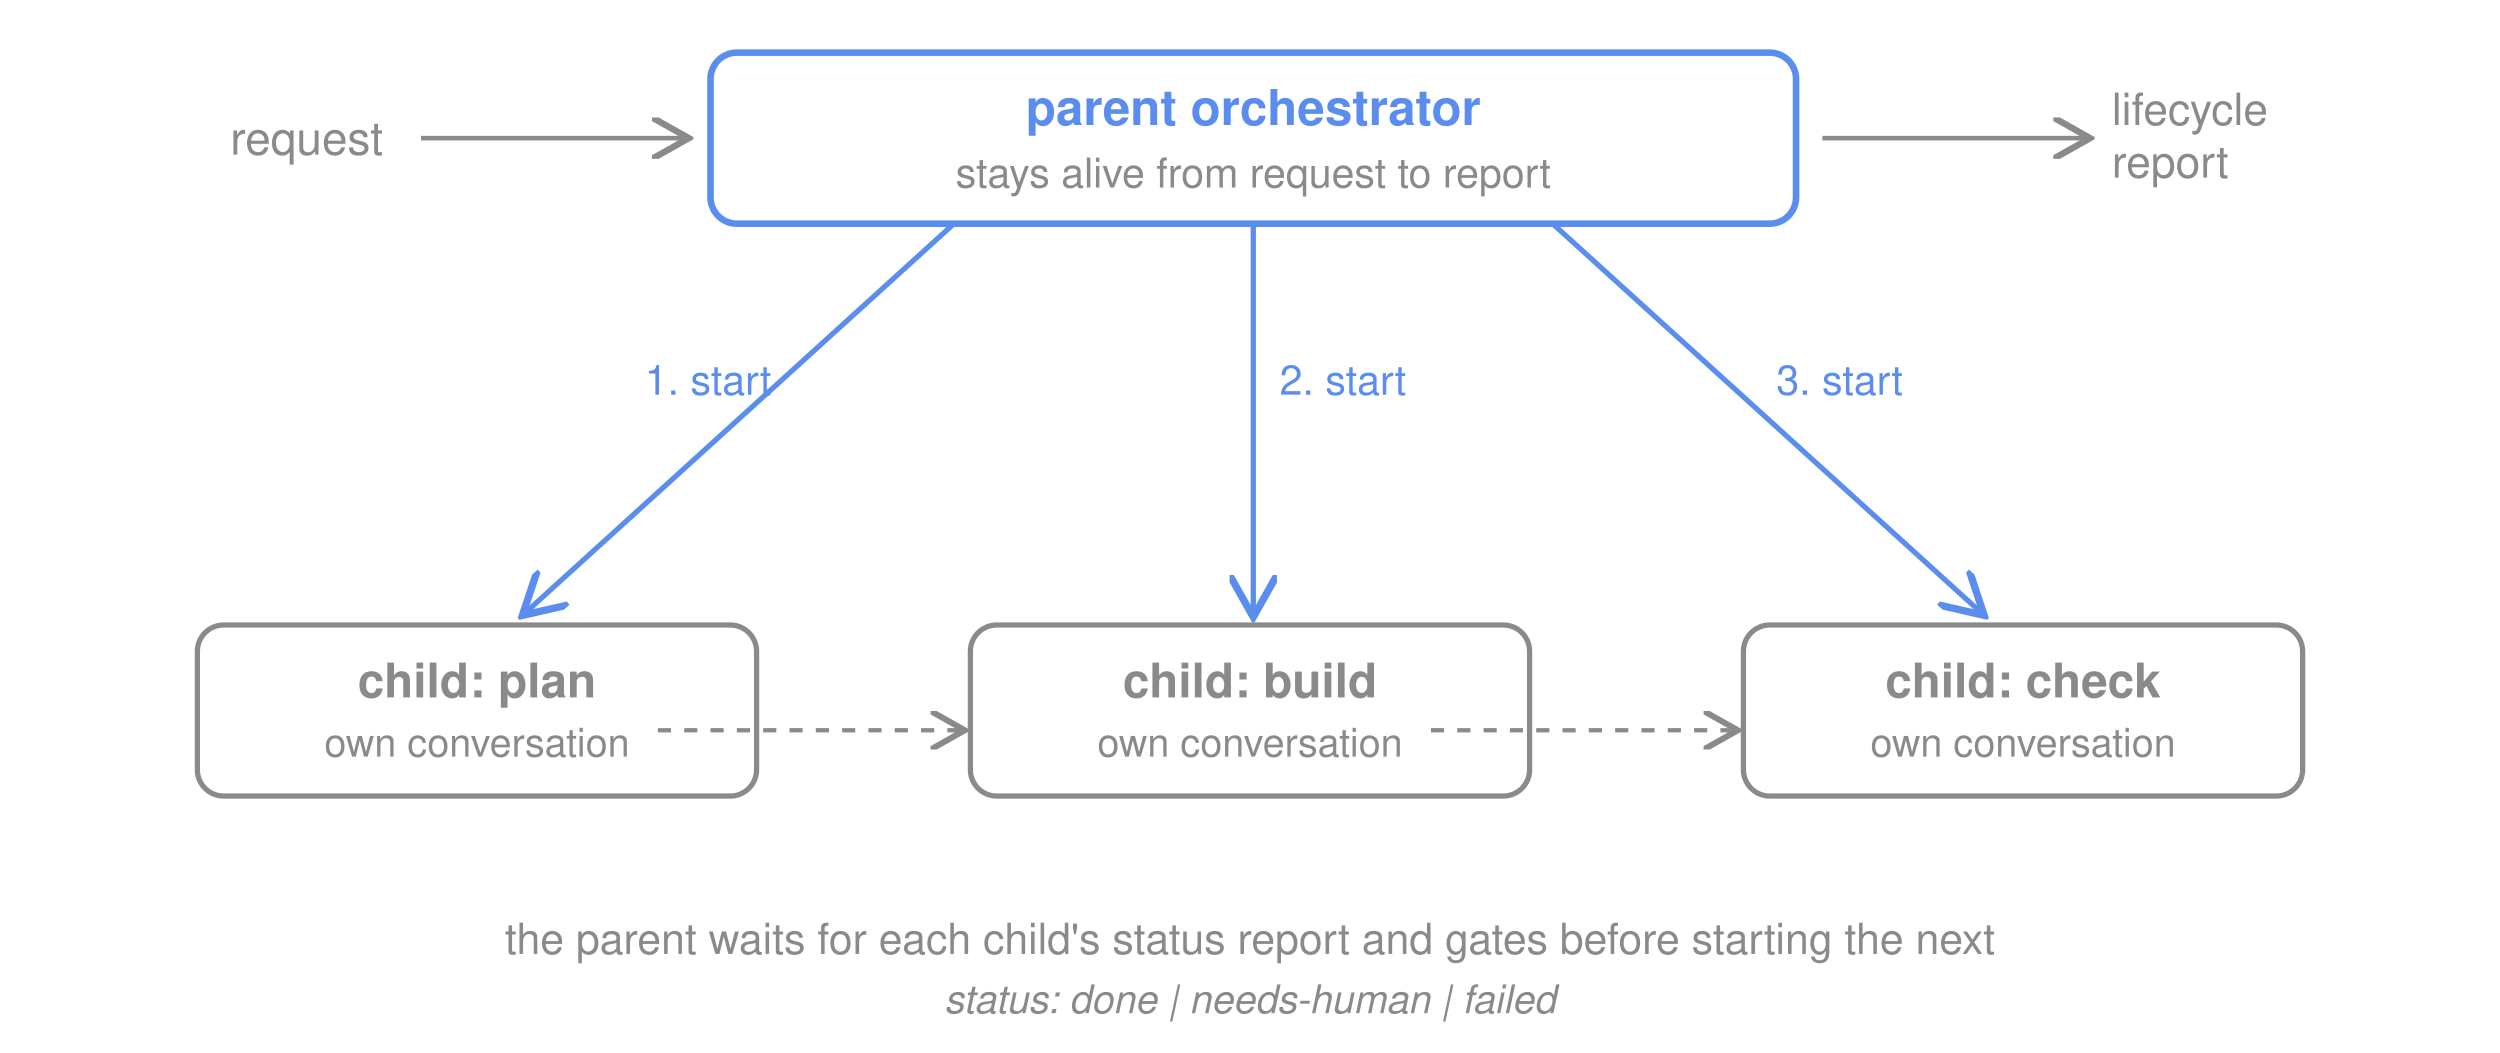
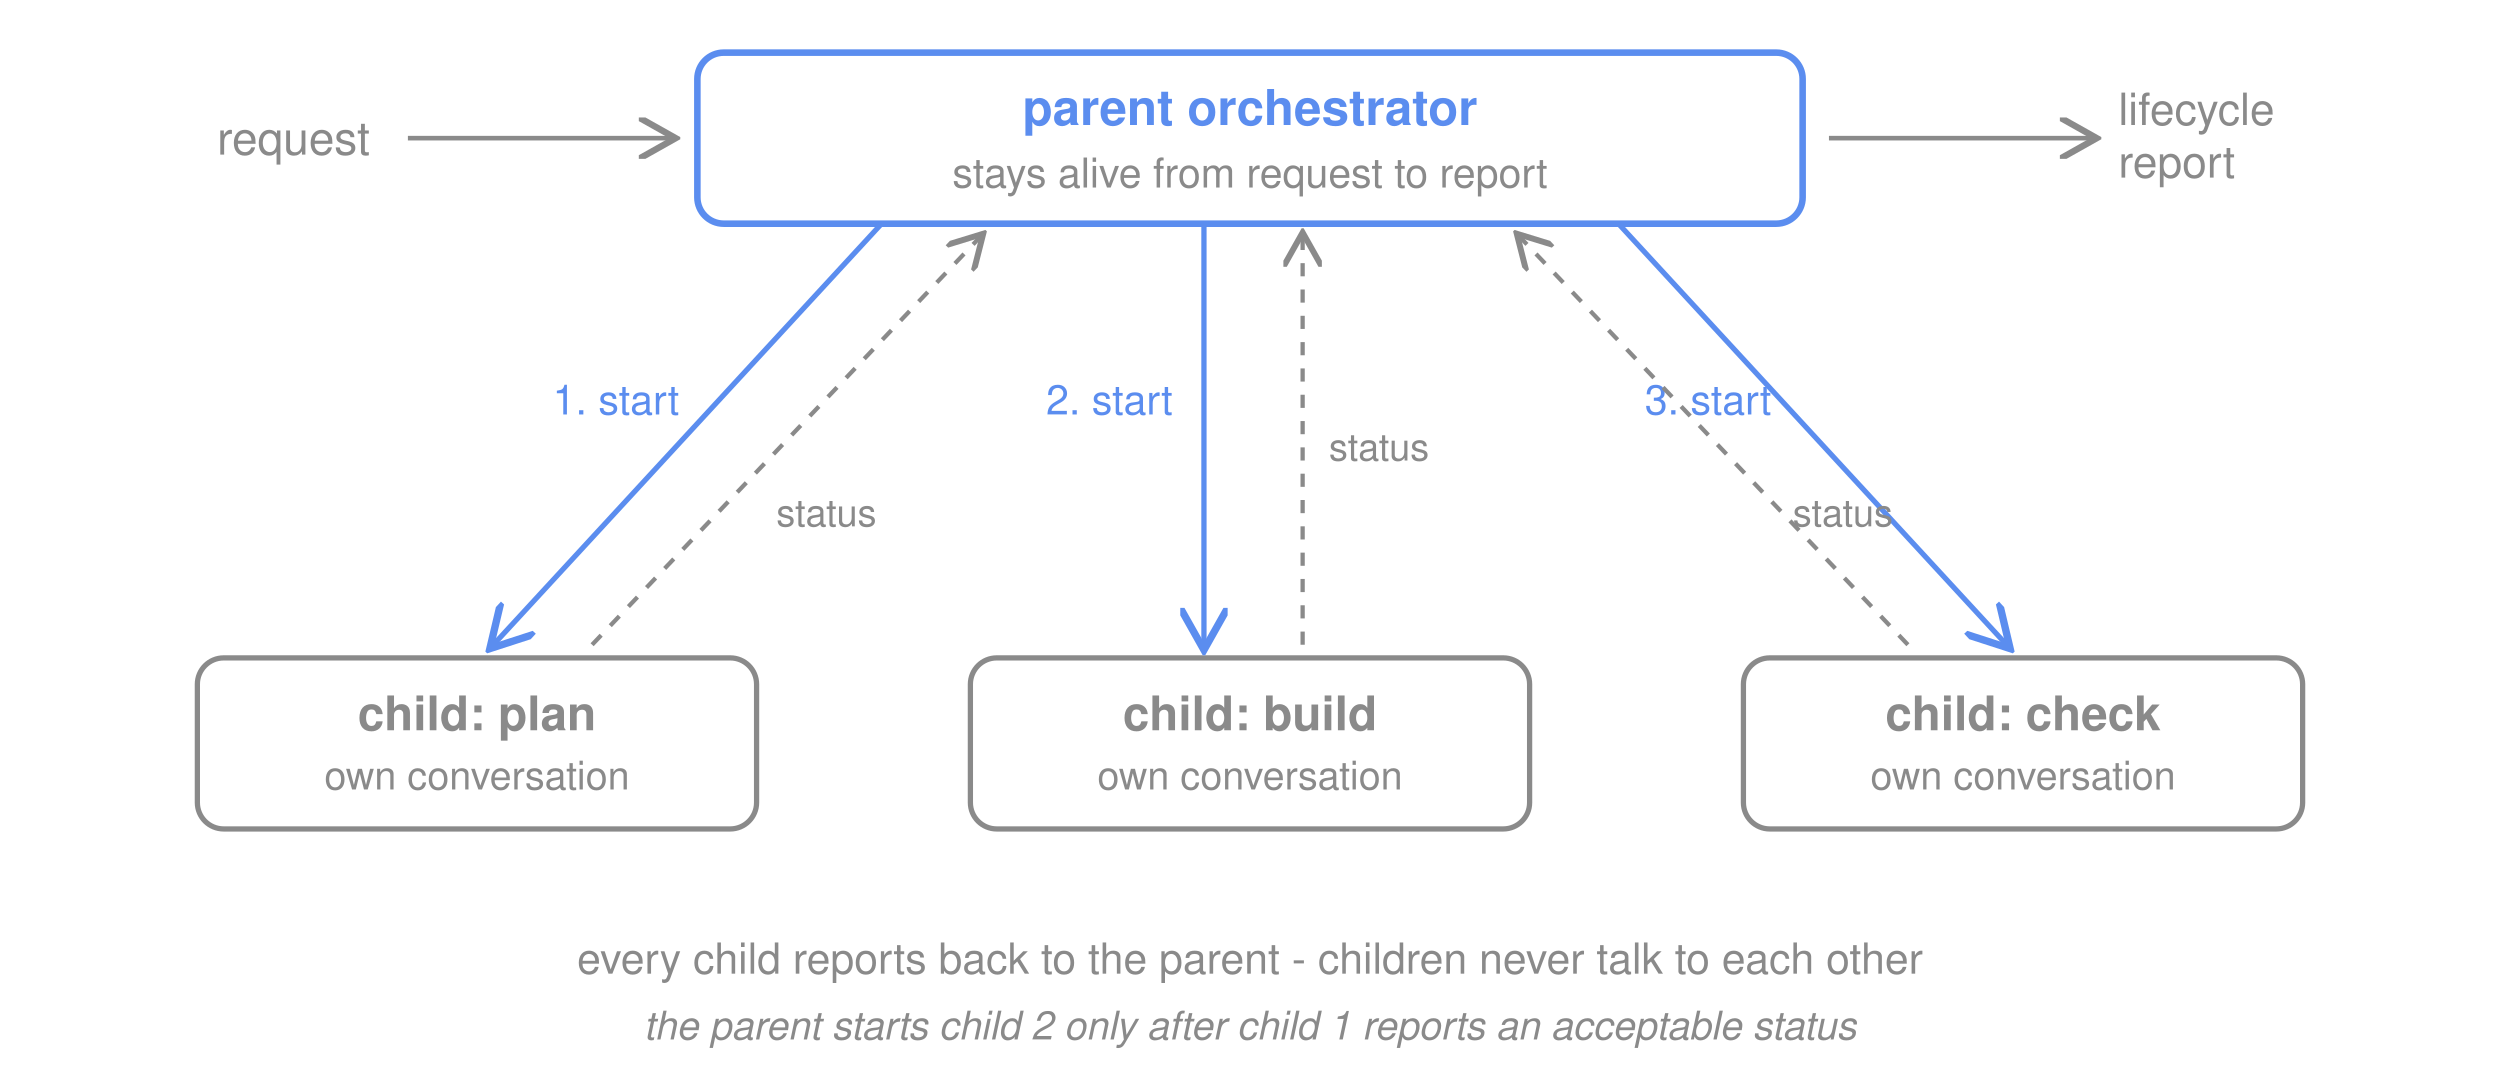
- <svg xmlns="http://www.w3.org/2000/svg" viewBox="0 0 760 320" font-family="-apple-system, 'Segoe UI', Helvetica, Arial, sans-serif">
+ <svg xmlns="http://www.w3.org/2000/svg" viewBox="0 0 760 330" font-family="-apple-system, 'Segoe UI', Helvetica, Arial, sans-serif">
  <defs>
    <marker id="arrow" markerWidth="9" markerHeight="9" refX="7" refY="4.5" orient="auto">
      <path d="M0,0 L8,4.5 L0,9" fill="none" stroke="#8a8a8a" stroke-width="1.4" />
    </marker>
    <marker id="arrowBlue" markerWidth="9" markerHeight="9" refX="7" refY="4.5" orient="auto">
      <path d="M0,0 L8,4.5 L0,9" fill="none" stroke="#5b8def" stroke-width="1.4" />
    </marker>
  </defs>
-   <text x="70" y="47" fill="#8a8a8a" font-size="14">request</text>
-   <line x1="128" y1="42" x2="208" y2="42" stroke="#8a8a8a" stroke-width="1.4" marker-end="url(#arrow)" />
-   <rect x="216" y="16" width="330" height="52" rx="8" fill="none" stroke="#5b8def" stroke-width="2" />
-   <text x="381" y="38" fill="#5b8def" font-size="15" font-weight="600" text-anchor="middle">parent orchestrator</text>
-   <text x="381" y="57" fill="#8a8a8a" font-size="12.5" text-anchor="middle">stays alive from request to report</text>
-   <line x1="554" y1="42" x2="634" y2="42" stroke="#8a8a8a" stroke-width="1.4" marker-end="url(#arrow)" />
-   <text x="642" y="38" fill="#8a8a8a" font-size="13.5">lifecycle</text>
-   <text x="642" y="54" fill="#8a8a8a" font-size="13.5">report</text>
-   <g>
-     <rect x="60" y="190" width="170" height="52" rx="8" fill="none" stroke="#8a8a8a" stroke-width="1.6" />
-     <text x="145" y="212" fill="#8a8a8a" font-size="14.5" font-weight="600" text-anchor="middle">child: plan</text>
-     <text x="145" y="230" fill="#8a8a8a" font-size="12" text-anchor="middle">own conversation</text>
-     <rect x="295" y="190" width="170" height="52" rx="8" fill="none" stroke="#8a8a8a" stroke-width="1.6" />
-     <text x="380" y="212" fill="#8a8a8a" font-size="14.5" font-weight="600" text-anchor="middle">child: build</text>
-     <text x="380" y="230" fill="#8a8a8a" font-size="12" text-anchor="middle">own conversation</text>
-     <rect x="530" y="190" width="170" height="52" rx="8" fill="none" stroke="#8a8a8a" stroke-width="1.6" />
-     <text x="615" y="212" fill="#8a8a8a" font-size="14.5" font-weight="600" text-anchor="middle">child: check</text>
-     <text x="615" y="230" fill="#8a8a8a" font-size="12" text-anchor="middle">own conversation</text>
-   </g>
-   <line x1="290" y1="68" x2="160" y2="186" stroke="#5b8def" stroke-width="1.6" marker-end="url(#arrowBlue)" />
-   <text x="196" y="120" fill="#5b8def" font-size="12.5">1. start</text>
-   <line x1="200" y1="222" x2="292" y2="222" stroke="#8a8a8a" stroke-width="1.3" stroke-dasharray="4 4" marker-end="url(#arrow)" />
-   <line x1="381" y1="68" x2="381" y2="186" stroke="#5b8def" stroke-width="1.6" marker-end="url(#arrowBlue)" />
-   <text x="389" y="120" fill="#5b8def" font-size="12.5">2. start</text>
-   <line x1="435" y1="222" x2="527" y2="222" stroke="#8a8a8a" stroke-width="1.3" stroke-dasharray="4 4" marker-end="url(#arrow)" />
-   <line x1="472" y1="68" x2="602" y2="186" stroke="#5b8def" stroke-width="1.6" marker-end="url(#arrowBlue)" />
-   <text x="540" y="120" fill="#5b8def" font-size="12.5">3. start</text>
-   <text x="380" y="290" fill="#8a8a8a" font-size="13" text-anchor="middle">the parent waits for each child's status report and gates before starting the next</text>
-   <text x="380" y="308" fill="#8a8a8a" font-size="12" text-anchor="middle" font-style="italic">status: done | needs-human | failed</text>
+   <text x="66" y="47" fill="#8a8a8a" font-size="14">request</text>
+   <line x1="124" y1="42" x2="204" y2="42" stroke="#8a8a8a" stroke-width="1.4" marker-end="url(#arrow)" />
+   <line x1="556" y1="42" x2="636" y2="42" stroke="#8a8a8a" stroke-width="1.4" marker-end="url(#arrow)" />
+   <text x="644" y="38" fill="#8a8a8a" font-size="13.5">lifecycle</text>
+   <text x="644" y="54" fill="#8a8a8a" font-size="13.5">report</text>
+   <rect x="212" y="16" width="336" height="52" rx="8" fill="none" stroke="#5b8def" stroke-width="2" />
+   <text x="380" y="38" fill="#5b8def" font-size="15" font-weight="600" text-anchor="middle">parent orchestrator</text>
+   <text x="380" y="57" fill="#8a8a8a" font-size="12.5" text-anchor="middle">stays alive from request to report</text>
+   <rect x="60" y="200" width="170" height="52" rx="8" fill="none" stroke="#8a8a8a" stroke-width="1.6" />
+   <text x="145" y="222" fill="#8a8a8a" font-size="14.5" font-weight="600" text-anchor="middle">child: plan</text>
+   <text x="145" y="240" fill="#8a8a8a" font-size="12" text-anchor="middle">own conversation</text>
+   <rect x="295" y="200" width="170" height="52" rx="8" fill="none" stroke="#8a8a8a" stroke-width="1.6" />
+   <text x="380" y="222" fill="#8a8a8a" font-size="14.5" font-weight="600" text-anchor="middle">child: build</text>
+   <text x="380" y="240" fill="#8a8a8a" font-size="12" text-anchor="middle">own conversation</text>
+   <rect x="530" y="200" width="170" height="52" rx="8" fill="none" stroke="#8a8a8a" stroke-width="1.6" />
+   <text x="615" y="222" fill="#8a8a8a" font-size="14.5" font-weight="600" text-anchor="middle">child: check</text>
+   <text x="615" y="240" fill="#8a8a8a" font-size="12" text-anchor="middle">own conversation</text>
+   <line x1="268" y1="68" x2="150" y2="196" stroke="#5b8def" stroke-width="1.6" marker-end="url(#arrowBlue)" />
+   <text x="168" y="126" fill="#5b8def" font-size="12.5">1. start</text>
+   <line x1="180" y1="196" x2="298" y2="72" stroke="#8a8a8a" stroke-width="1.3" stroke-dasharray="4 4" marker-end="url(#arrow)" />
+   <text x="236" y="160" fill="#8a8a8a" font-size="11.5">status</text>
+   <line x1="366" y1="68" x2="366" y2="196" stroke="#5b8def" stroke-width="1.6" marker-end="url(#arrowBlue)" />
+   <text x="318" y="126" fill="#5b8def" font-size="12.5">2. start</text>
+   <line x1="396" y1="196" x2="396" y2="72" stroke="#8a8a8a" stroke-width="1.3" stroke-dasharray="4 4" marker-end="url(#arrow)" />
+   <text x="404" y="140" fill="#8a8a8a" font-size="11.5">status</text>
+   <line x1="492" y1="68" x2="610" y2="196" stroke="#5b8def" stroke-width="1.6" marker-end="url(#arrowBlue)" />
+   <text x="500" y="126" fill="#5b8def" font-size="12.5">3. start</text>
+   <line x1="580" y1="196" x2="462" y2="72" stroke="#8a8a8a" stroke-width="1.3" stroke-dasharray="4 4" marker-end="url(#arrow)" />
+   <text x="545" y="160" fill="#8a8a8a" font-size="11.5">status</text>
+   <text x="380" y="296" fill="#8a8a8a" font-size="13" text-anchor="middle">every child reports back to the parent - children never talk to each other</text>
+   <text x="380" y="316" fill="#8a8a8a" font-size="12" text-anchor="middle" font-style="italic">the parent starts child 2 only after child 1 reports an acceptable status</text>
</svg>
